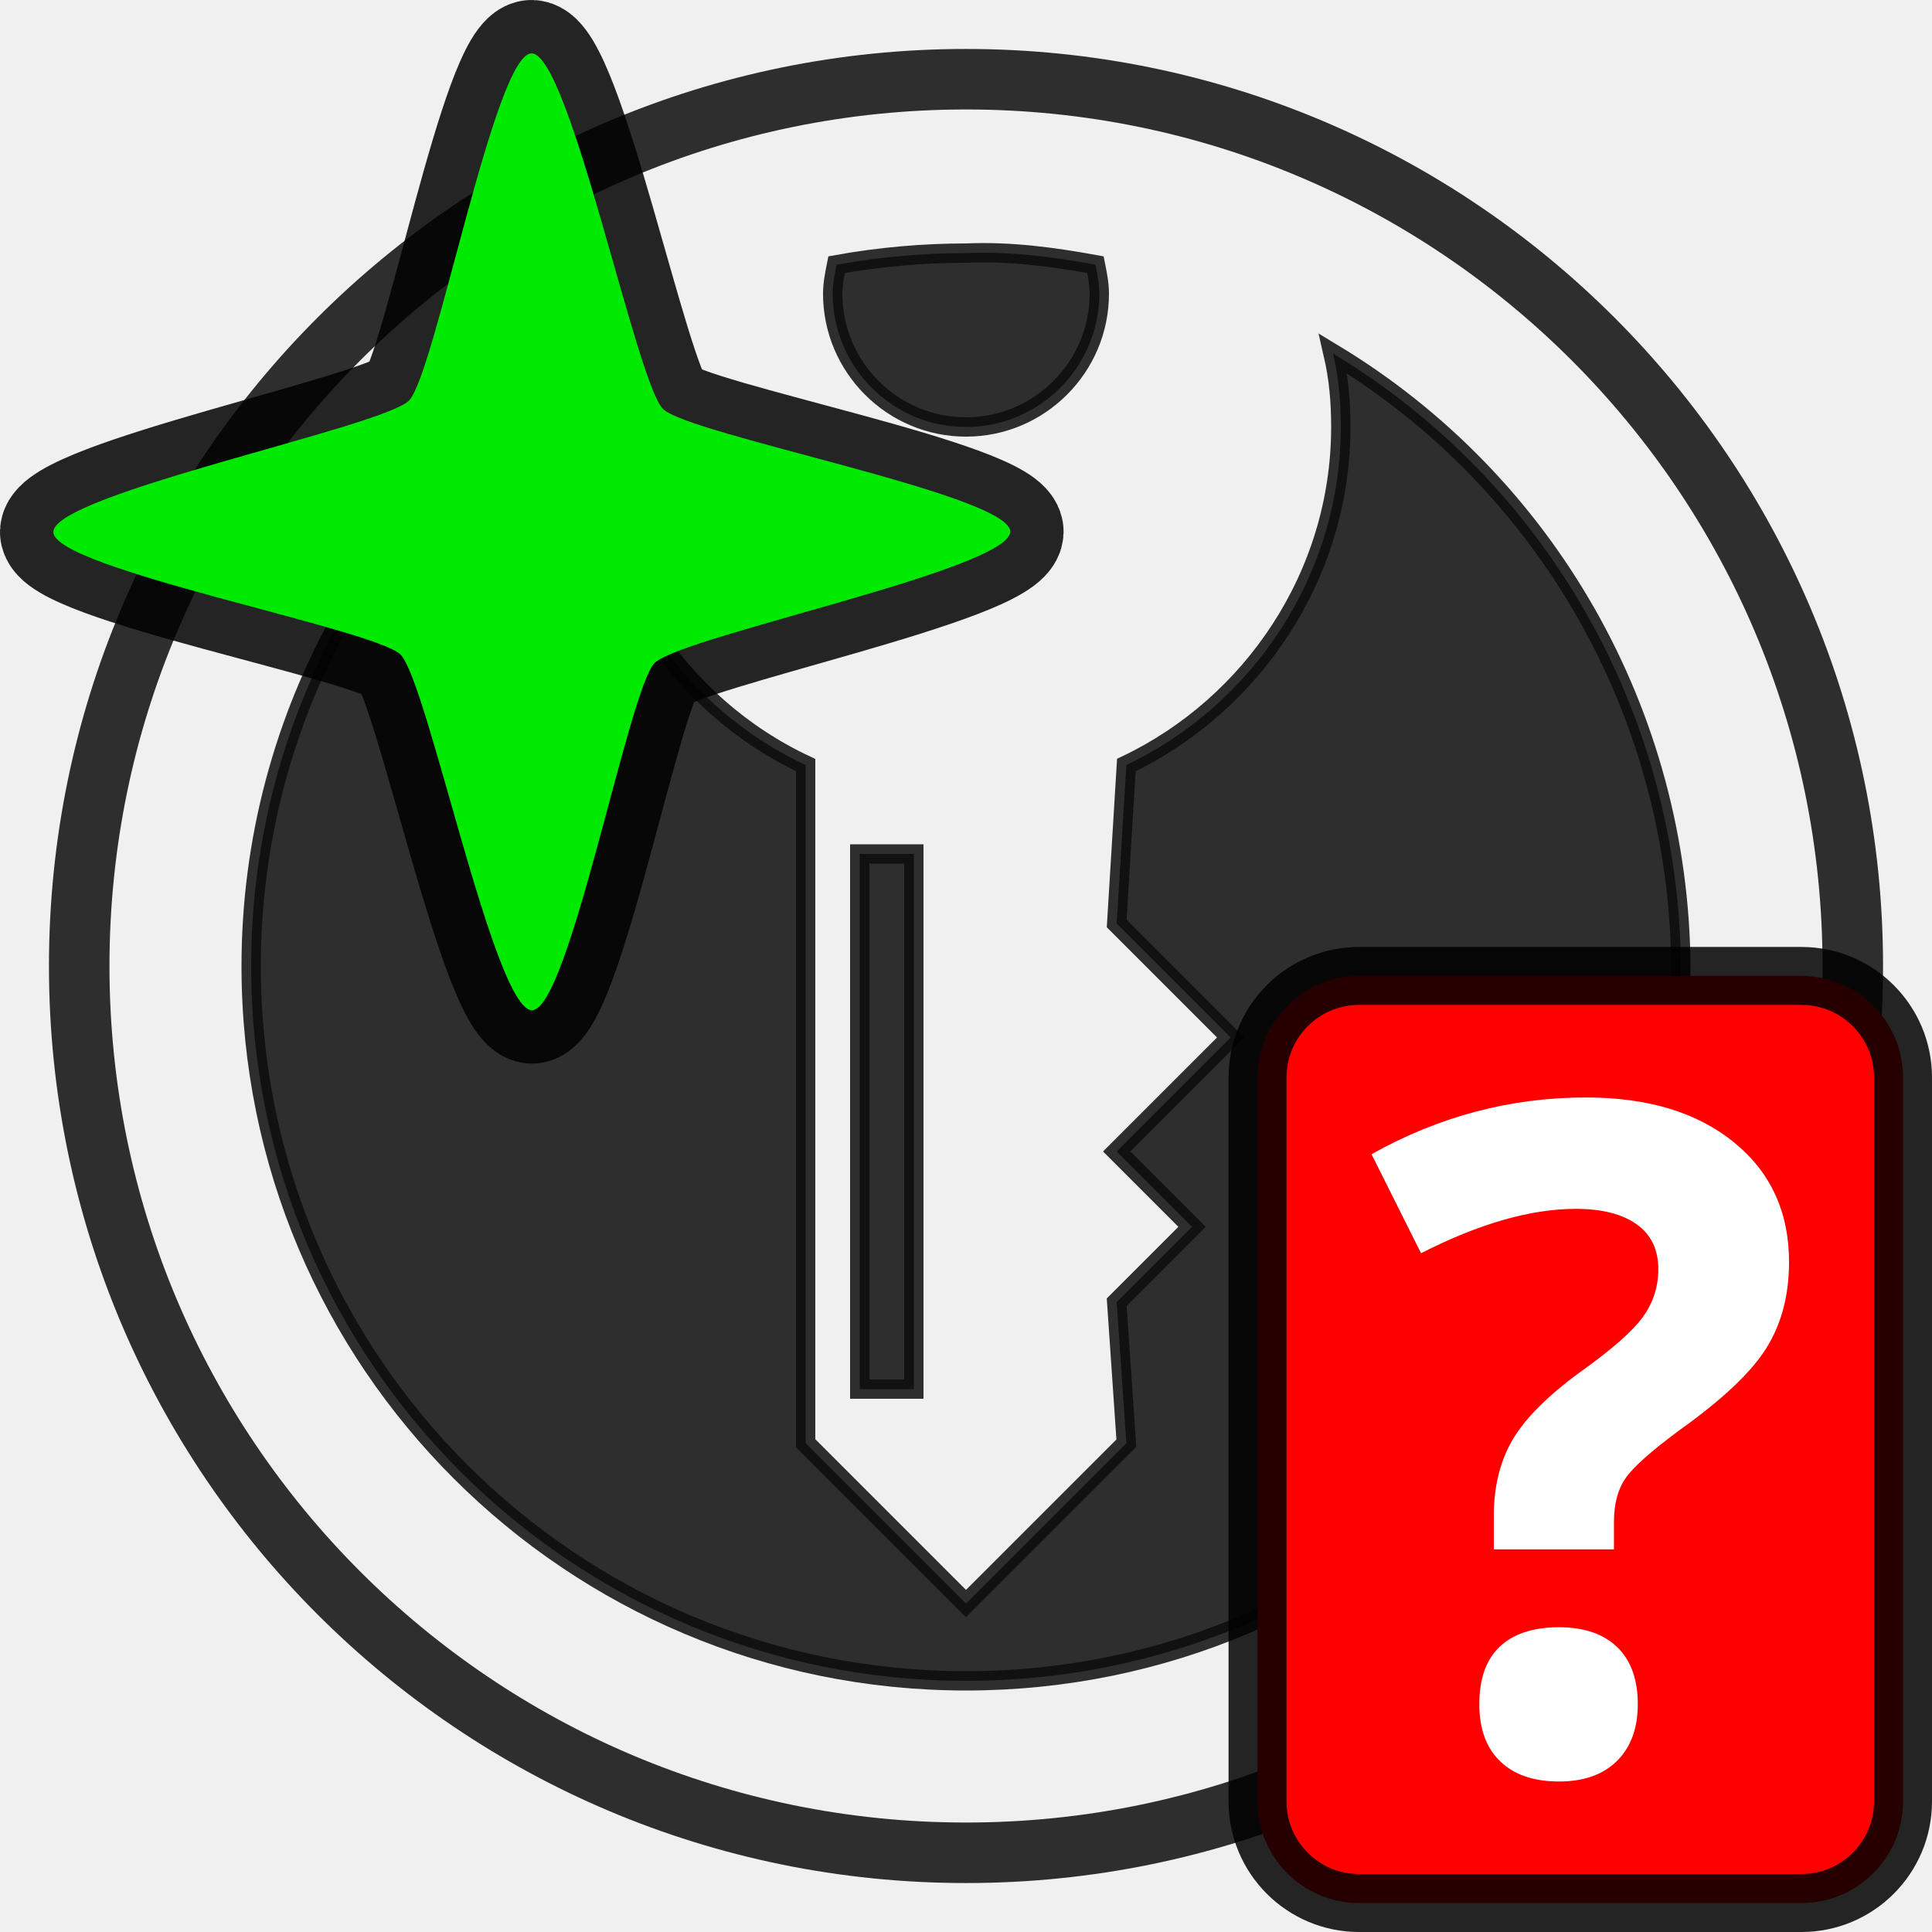
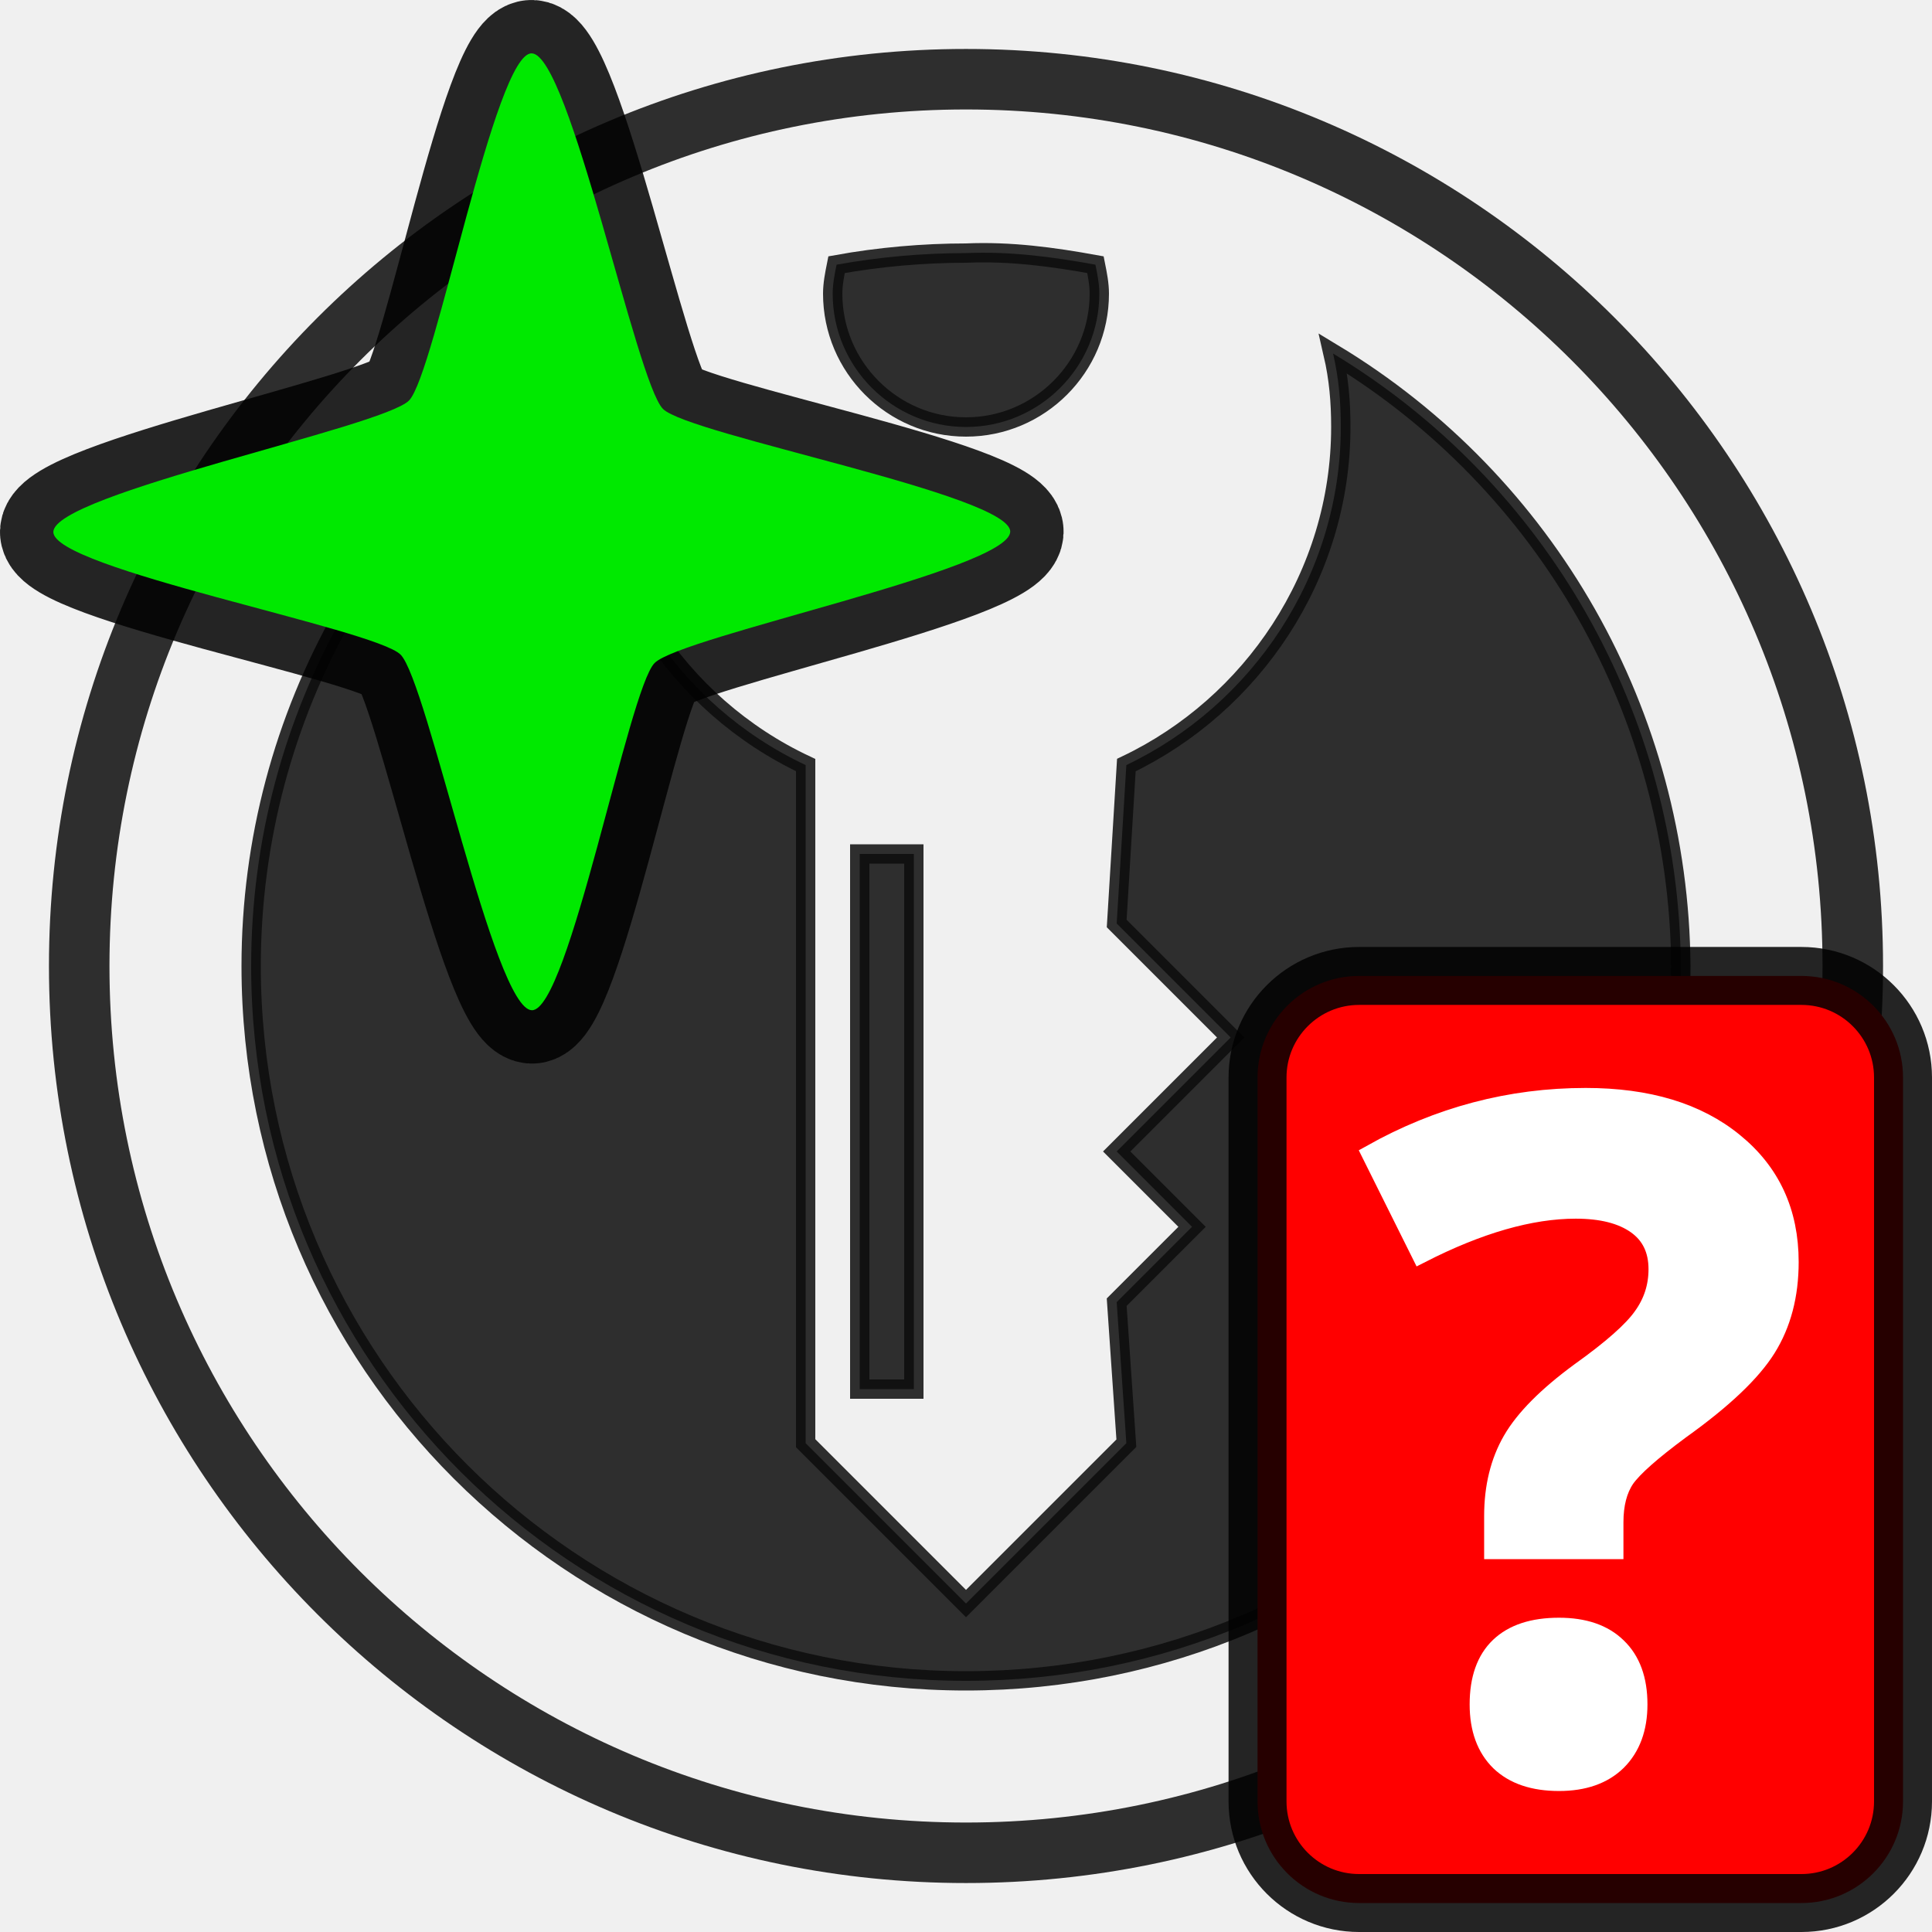
<svg xmlns="http://www.w3.org/2000/svg" version="1.1" viewBox="0 0 100 100" xml:space="preserve">
-   <g stroke="#0c0c0c" stroke-opacity=".85">
-     <circle cx="50" cy="50" r="45.9" clip-rule="evenodd" fill="none" stroke-linecap="round" stroke-linejoin="round" stroke-width="3.132" />
-     <path d="m56.7 13.7c0.1 0.5 0.2 1 0.2 1.5 0 3.8-3.1 6.9-6.9 6.9s-6.9-3.1-6.9-6.9c0-0.5 0.1-1 0.2-1.5 2.2-0.4 4.5-0.6 6.7-0.6 2.3-0.1 4.5 0.2 6.7 0.6zm-26.1 8.4c0 7.7 4.5 14.4 11.1 17.5v35.1l8.3 8.3 8.3-8.3-0.5-7.3 3.9-3.9-3.9-3.9 5.9-5.9-5.9-5.9 0.5-8.2c6.5-3.1 11.1-9.8 11.1-17.5 0-1.3-0.1-2.5-0.4-3.8 11.1 6.7 17.9 18.7 18 31.7 0 20.4-16.5 37-37 37-20.4 0-37-16.5-37-37 0-13 6.8-25 18-31.7-0.2 1.3-0.4 2.5-0.4 3.8zm13.9 22.1h2.8v27.7h-2.8z" fill="#0c0c0c" fill-opacity=".85" />
+   <defs>
+     <linearGradient id="SVGID_2_-3" x1="73.8" x2="73.8" y1="1532.1" y2="1574" gradientTransform="translate(3.8,-1480.3)" gradientUnits="userSpaceOnUse">
+       <stop stop-color="#d69029" offset="0" />
+       <stop stop-color="#af7125" offset="1" />
+     </linearGradient>
+     <linearGradient id="linearGradient5199" x1="53.239" x2="53.239" y1="12.753" y2="86.357" gradientTransform="translate(-50.413 11.364)" gradientUnits="userSpaceOnUse">
+       <stop stop-color="#226e23" offset="0" />
+       <stop stop-color="#63ab3a" offset="1" />
+     </linearGradient>
+     <radialGradient id="radialGradient9501" cx="15.324" cy="16.191" r="29.132" gradientUnits="userSpaceOnUse">
+       <stop stop-color="#37ff2d" stop-opacity=".992" offset=".423" />
+       <stop stop-color="#6aae45" stop-opacity=".992" offset="1" />
+     </radialGradient>
+   </defs>
+   <linearGradient id="SVGID_1_" x1="50.269" x2="49.697" y1="-1470.9" y2="-1392.8" gradientTransform="matrix(1 0 0 -1 -50.207 -1373.2)" gradientUnits="userSpaceOnUse">
+     <stop stop-color="gray" offset="0" />
+     <stop stop-color="#4b4b4d" offset="1" />
+   </linearGradient>
+   <g>
+     <g stroke="#0c0c0c" stroke-opacity=".85">
+       <circle cx="50" cy="50" r="45.9" clip-rule="evenodd" fill="none" stroke-linecap="round" stroke-linejoin="round" stroke-width="3.132" />
+       <path d="m56.7 13.7c0.1 0.5 0.2 1 0.2 1.5 0 3.8-3.1 6.9-6.9 6.9s-6.9-3.1-6.9-6.9c0-0.5 0.1-1 0.2-1.5 2.2-0.4 4.5-0.6 6.7-0.6 2.3-0.1 4.5 0.2 6.7 0.6zm-26.1 8.4c0 7.7 4.5 14.4 11.1 17.5v35.1l8.3 8.3 8.3-8.3-0.5-7.3 3.9-3.9-3.9-3.9 5.9-5.9-5.9-5.9 0.5-8.2c6.5-3.1 11.1-9.8 11.1-17.5 0-1.3-0.1-2.5-0.4-3.8 11.1 6.7 17.9 18.7 18 31.7 0 20.4-16.5 37-37 37-20.4 0-37-16.5-37-37 0-13 6.8-25 18-31.7-0.2 1.3-0.4 2.5-0.4 3.8zm13.9 22.1h2.8v27.7h-2.8z" fill="#0c0c0c" fill-opacity=".85" />
+     </g>
+     <g display="none" stroke="#0c0c0c" stroke-opacity=".4">
+       <circle cx="50" cy="50" r="45.9" clip-rule="evenodd" display="inline" fill="none" stroke-linecap="round" stroke-linejoin="round" stroke-width="3.132" />
+       <path d="m56.7 13.7c0.1 0.5 0.2 1 0.2 1.5 0 3.8-3.1 6.9-6.9 6.9s-6.9-3.1-6.9-6.9c0-0.5 0.1-1 0.2-1.5 2.2-0.4 4.5-0.6 6.7-0.6 2.3-0.1 4.5 0.2 6.7 0.6zm-26.1 8.4c0 7.7 4.5 14.4 11.1 17.5v35.1l8.3 8.3 8.3-8.3-0.5-7.3 3.9-3.9-3.9-3.9 5.9-5.9-5.9-5.9 0.5-8.2c6.5-3.1 11.1-9.8 11.1-17.5 0-1.3-0.1-2.5-0.4-3.8 11.1 6.7 17.9 18.7 18 31.7 0 20.4-16.5 37-37 37-20.4 0-37-16.5-37-37 0-13 6.8-25 18-31.7-0.2 1.3-0.4 2.5-0.4 3.8zm13.9 22.1h2.8v27.7h-2.8z" fill="#0c0c0c" fill-opacity=".4" />
+     </g>
+     <g transform="translate(-2.0168 -1.718)">
+       <path transform="matrix(.94486 0 0 .94486 15.063 13.945)" d="m15.324 42.4c-2.075-0.068-5.719-18.012-7.188-19.48-1.427-1.427-19.088-4.712-19.021-6.729 0.068-2.075 18.012-5.719 19.48-7.188 1.427-1.427 4.712-19.088 6.729-19.021 2.075 0.068 5.719 18.012 7.188 19.48 1.427 1.427 19.088 4.712 19.021 6.729-0.068 2.075-18.012 5.719-19.48 7.188-1.427 1.427-4.712 19.088-6.729 19.021z" fill="#00e900" stroke="#000" stroke-linecap="round" stroke-linejoin="round" stroke-opacity=".85" stroke-width="5.845" style="paint-order:markers stroke fill" />
+     </g>
+     <g transform="translate(2.9829 .81217)" stroke-linecap="round">
+       <rect x="62.107" y="49.702" width="33.41" height="47.986" ry="5.259" fill="#f00" stroke="#000" stroke-linejoin="round" stroke-opacity=".85" stroke-width="3" />
+       <path d="m74.336 79.39v-1.734q0-2.25 0.961-3.914 0.961-1.664 3.516-3.539 2.461-1.758 3.234-2.859 0.797-1.102 0.797-2.461 0-1.523-1.125-2.32t-3.141-0.797q-3.516 0-8.016 2.297l-2.555-5.133q5.227-2.93 11.086-2.93 4.828 0 7.664 2.32 2.859 2.32 2.859 6.188 0 2.578-1.172 4.453t-4.453 4.219q-2.25 1.664-2.859 2.531-0.586 0.867-0.586 2.273v1.406zm-0.75 8.016q0-1.969 1.055-2.977 1.055-1.008 3.07-1.008 1.945 0 3 1.031 1.078 1.031 1.078 2.953 0 1.852-1.078 2.93-1.078 1.055-3 1.055-1.969 0-3.047-1.031-1.078-1.055-1.078-2.953z" fill="#fff" stroke="#fff" />
+     </g>
+     <g transform="translate(5.4993 4.4312)" display="none">
+       <rect x="62.782" y="46.083" width="30.219" height="47.986" ry="5.259" display="inline" fill="#f00" stroke="#000" stroke-opacity=".85" stroke-width="3" />
+       <path d="m80.798 75.525h-5.719l-1.195-22.898h8.109zm-7.008 8.016q0-1.969 1.055-2.977 1.055-1.008 3.07-1.008 1.945 0 3 1.031 1.078 1.031 1.078 2.953 0 1.852-1.078 2.93-1.078 1.055-3 1.055-1.969 0-3.047-1.031-1.078-1.055-1.078-2.953z" display="inline" fill="#fff" stroke="#fff" />
+     </g>
+     <g transform="matrix(1.1046 0 0 1.1046 -7.5383 -9.5325)" display="none" stroke-linecap="round">
+       <rect x="58.942" y="60.377" width="37.058" height="37.428" ry="4.102" display="inline" fill="#f00" stroke="#000" stroke-linejoin="round" stroke-opacity=".85" stroke-width="2.716" />
+       <path d="m68.072 69.678 18.797 18.825m0-18.825-18.797 18.825" display="inline" fill="none" stroke="#fff" stroke-width="5.495" />
+     </g>
+     <g transform="translate(1.7352 1.5502)" display="none">
+       <path d="m63.286 97.016c-3.536 0-6.403-2.867-6.403-6.403v-19.592c0-3.154 2.389-5.83 5.447-6.308v-3.918c0-8.028 6.499-14.527 14.527-14.527 8.028 0 14.527 6.499 14.527 14.527v3.918c3.058 0.478 5.447 3.154 5.447 6.308v19.592c0 3.536-2.867 6.403-6.403 6.403zm19.21-32.303v-4.779c0-3.058-2.485-5.639-5.639-5.639-3.154 0-5.543 2.485-5.543 5.639v4.779z" display="inline" fill="#dcaf00" stroke="#000" stroke-opacity=".85" stroke-width="2.867" />
+     </g>
  </g>
-   <g display="none" stroke="#0c0c0c" stroke-opacity=".4">
-     <circle cx="50" cy="50" r="45.9" clip-rule="evenodd" display="inline" fill="none" stroke-linecap="round" stroke-linejoin="round" stroke-width="3.132" />
-     <path d="m56.7 13.7c0.1 0.5 0.2 1 0.2 1.5 0 3.8-3.1 6.9-6.9 6.9s-6.9-3.1-6.9-6.9c0-0.5 0.1-1 0.2-1.5 2.2-0.4 4.5-0.6 6.7-0.6 2.3-0.1 4.5 0.2 6.7 0.6zm-26.1 8.4c0 7.7 4.5 14.4 11.1 17.5v35.1l8.3 8.3 8.3-8.3-0.5-7.3 3.9-3.9-3.9-3.9 5.9-5.9-5.9-5.9 0.5-8.2c6.5-3.1 11.1-9.8 11.1-17.5 0-1.3-0.1-2.5-0.4-3.8 11.1 6.7 17.9 18.7 18 31.7 0 20.4-16.5 37-37 37-20.4 0-37-16.5-37-37 0-13 6.8-25 18-31.7-0.2 1.3-0.4 2.5-0.4 3.8zm13.9 22.1h2.8v27.7h-2.8z" fill="#0c0c0c" fill-opacity=".4" />
-   </g>
-   <g display="none" stroke="#f9f9fa">
-     <circle cx="50" cy="50" r="45.9" clip-rule="evenodd" display="inline" fill="none" stroke-linecap="round" stroke-linejoin="round" stroke-width="3.132" />
-     <path d="m56.7 13.7c0.1 0.5 0.2 1 0.2 1.5 0 3.8-3.1 6.9-6.9 6.9s-6.9-3.1-6.9-6.9c0-0.5 0.1-1 0.2-1.5 2.2-0.4 4.5-0.6 6.7-0.6 2.3-0.1 4.5 0.2 6.7 0.6zm-26.1 8.4c0 7.7 4.5 14.4 11.1 17.5v35.1l8.3 8.3 8.3-8.3-0.5-7.3 3.9-3.9-3.9-3.9 5.9-5.9-5.9-5.9 0.5-8.2c6.5-3.1 11.1-9.8 11.1-17.5 0-1.3-0.1-2.5-0.4-3.8 11.1 6.7 17.9 18.7 18 31.7 0 20.4-16.5 37-37 37-20.4 0-37-16.5-37-37 0-13 6.8-25 18-31.7-0.2 1.3-0.4 2.5-0.4 3.8zm13.9 22.1h2.8v27.7h-2.8z" display="inline" fill="#f9f9fa" />
-     <circle cx="50" cy="50" r="45.9" clip-rule="evenodd" fill="none" stroke-linecap="round" stroke-linejoin="round" stroke-opacity=".4" stroke-width="3.132" />
-     <path d="m56.7 13.7c0.1 0.5 0.2 1 0.2 1.5 0 3.8-3.1 6.9-6.9 6.9s-6.9-3.1-6.9-6.9c0-0.5 0.1-1 0.2-1.5 2.2-0.4 4.5-0.6 6.7-0.6 2.3-0.1 4.5 0.2 6.7 0.6zm-26.1 8.4c0 7.7 4.5 14.4 11.1 17.5v35.1l8.3 8.3 8.3-8.3-0.5-7.3 3.9-3.9-3.9-3.9 5.9-5.9-5.9-5.9 0.5-8.2c6.5-3.1 11.1-9.8 11.1-17.5 0-1.3-0.1-2.5-0.4-3.8 11.1 6.7 17.9 18.7 18 31.7 0 20.4-16.5 37-37 37-20.4 0-37-16.5-37-37 0-13 6.8-25 18-31.7-0.2 1.3-0.4 2.5-0.4 3.8zm13.9 22.1h2.8v27.7h-2.8z" display="inline" fill="#f9f9fa" fill-opacity=".4" stroke-opacity=".4" />
-   </g>
-   <g transform="translate(1.7352 1.5502)" display="none">
-     <path d="m63.286 97.016c-3.536 0-6.403-2.867-6.403-6.403v-19.592c0-3.154 2.389-5.83 5.447-6.308v-3.918c0-8.028 6.499-14.527 14.527-14.527 8.028 0 14.527 6.499 14.527 14.527v3.918c3.058 0.478 5.447 3.154 5.447 6.308v19.592c0 3.536-2.867 6.403-6.403 6.403zm19.21-32.303v-4.779c0-3.058-2.485-5.639-5.639-5.639-3.154 0-5.543 2.485-5.543 5.639v4.779z" display="inline" fill="#f2c100" stroke="#000" stroke-opacity=".85" stroke-width="2.867" />
-   </g>
-   <g transform="matrix(1.1046 0 0 1.1046 -7.5383 -9.5325)" display="none" stroke-linecap="round">
-     <rect x="58.942" y="60.377" width="37.058" height="37.428" ry="4.102" display="inline" fill="#f00" stroke="#000" stroke-linejoin="round" stroke-opacity=".85" stroke-width="2.716" />
-     <path d="m68.072 69.678 18.797 18.825m0-18.825-18.797 18.825" display="inline" fill="none" stroke="#fff" stroke-width="5.495" />
-   </g>
-   <g transform="translate(2.9829 .81217)" stroke-linecap="round">
-     <rect x="62.107" y="49.702" width="33.41" height="47.986" ry="5.259" fill="#f00" stroke="#000" stroke-linejoin="round" stroke-opacity=".85" stroke-width="3" />
-     <text x="67.867" y="90.757" fill="#ffffff" font-family="'Open Sans'" font-size="48px" font-weight="bold" style="font-variant-caps:normal;font-variant-east-asian:normal;font-variant-ligatures:normal;font-variant-numeric:normal" xml:space="preserve">
-       <tspan x="67.867" y="90.757" fill="#ffffff" font-family="'Open Sans'" font-size="48px" font-weight="bold" style="font-variant-caps:normal;font-variant-east-asian:normal;font-variant-ligatures:normal;font-variant-numeric:normal">?</tspan>
-     </text>
-   </g>
-   <g transform="translate(5.4993 4.4312)" display="none">
-     <rect x="62.782" y="46.083" width="30.219" height="47.986" ry="5.259" display="inline" fill="#f00" stroke="#000" stroke-opacity=".85" stroke-width="3" />
-     <text x="71.048" y="86.892" display="inline" fill="#ffffff" font-family="'Open Sans'" font-size="48px" font-weight="bold" style="font-variant-caps:normal;font-variant-east-asian:normal;font-variant-ligatures:normal;font-variant-numeric:normal" xml:space="preserve">
-       <tspan x="71.048" y="86.892" fill="#ffffff" font-family="'Open Sans'" font-size="48px" font-weight="bold" style="font-variant-caps:normal;font-variant-east-asian:normal;font-variant-ligatures:normal;font-variant-numeric:normal">!</tspan>
-     </text>
-   </g>
-   <g transform="translate(-2.0168 -1.718)">
-     <path transform="matrix(.94486 0 0 .94486 15.063 13.945)" d="m15.324 42.4c-2.075-0.068-5.719-18.012-7.188-19.48-1.427-1.427-19.088-4.712-19.021-6.729 0.068-2.075 18.012-5.719 19.48-7.188 1.427-1.427 4.712-19.088 6.729-19.021 2.075 0.068 5.719 18.012 7.188 19.48 1.427 1.427 19.088 4.712 19.021 6.729-0.068 2.075-18.012 5.719-19.48 7.188-1.427 1.427-4.712 19.088-6.729 19.021z" fill="#00e900" stroke="#000" stroke-linecap="round" stroke-linejoin="round" stroke-opacity=".85" stroke-width="5.845" style="paint-order:markers stroke fill" />
+   <g display="none">
+     <g display="none" stroke="#f9f9fa">
+       <circle cx="50" cy="50" r="45.9" clip-rule="evenodd" display="inline" fill="none" stroke-linecap="round" stroke-linejoin="round" stroke-width="3.132" />
+       <path d="m56.7 13.7c0.1 0.5 0.2 1 0.2 1.5 0 3.8-3.1 6.9-6.9 6.9s-6.9-3.1-6.9-6.9c0-0.5 0.1-1 0.2-1.5 2.2-0.4 4.5-0.6 6.7-0.6 2.3-0.1 4.5 0.2 6.7 0.6zm-26.1 8.4c0 7.7 4.5 14.4 11.1 17.5v35.1l8.3 8.3 8.3-8.3-0.5-7.3 3.9-3.9-3.9-3.9 5.9-5.9-5.9-5.9 0.5-8.2c6.5-3.1 11.1-9.8 11.1-17.5 0-1.3-0.1-2.5-0.4-3.8 11.1 6.7 17.9 18.7 18 31.7 0 20.4-16.5 37-37 37-20.4 0-37-16.5-37-37 0-13 6.8-25 18-31.7-0.2 1.3-0.4 2.5-0.4 3.8zm13.9 22.1h2.8v27.7h-2.8z" display="inline" fill="#f9f9fa" />
+       <circle cx="50" cy="50" r="45.9" clip-rule="evenodd" fill="none" stroke-linecap="round" stroke-linejoin="round" stroke-opacity=".4" stroke-width="3.132" />
+       <path d="m56.7 13.7c0.1 0.5 0.2 1 0.2 1.5 0 3.8-3.1 6.9-6.9 6.9s-6.9-3.1-6.9-6.9c0-0.5 0.1-1 0.2-1.5 2.2-0.4 4.5-0.6 6.7-0.6 2.3-0.1 4.5 0.2 6.7 0.6zm-26.1 8.4c0 7.7 4.5 14.4 11.1 17.5v35.1l8.3 8.3 8.3-8.3-0.5-7.3 3.9-3.9-3.9-3.9 5.9-5.9-5.9-5.9 0.5-8.2c6.5-3.1 11.1-9.8 11.1-17.5 0-1.3-0.1-2.5-0.4-3.8 11.1 6.7 17.9 18.7 18 31.7 0 20.4-16.5 37-37 37-20.4 0-37-16.5-37-37 0-13 6.8-25 18-31.7-0.2 1.3-0.4 2.5-0.4 3.8zm13.9 22.1h2.8v27.7h-2.8z" display="inline" fill="#f9f9fa" fill-opacity=".4" stroke-opacity=".4" />
+     </g>
+     <g transform="translate(50.413 -11.364)" display="inline">
+       <circle cx="-.413" cy="61.364" r="45.934" fill="#fff" fill-rule="evenodd" opacity=".871" stroke="#000" stroke-linecap="round" stroke-linejoin="round" stroke-opacity=".784" stroke-width="3.132" />
+       <circle cx="-.413" cy="61.364" r="42.321" fill="none" />
+       <path d="m-0.413 17.688a43.676 43.676 0 0 0-43.676 43.676 43.676 43.676 0 0 0 43.676 43.676 43.676 43.676 0 0 0 43.676-43.676 43.676 43.676 0 0 0-43.676-43.676zm0 6.711c2.264 0.008 4.523 0.225 6.748 0.646 0.107 0.484 0.168 0.984 0.168 1.5 0 3.823-3.097 6.918-6.918 6.916-3.821 0.002-6.916-3.091-6.916-6.914 0-0.518 0.062-1.02 0.17-1.506 2.225-0.42 4.484-0.636 6.748-0.643zm-18.994 5.299c-0.241 1.219-0.371 2.474-0.371 3.764 0 7.72 4.528 14.368 11.064 17.48v35.09l8.299 8.299 8.301-8.301-0.477-7.35 3.914-3.912-3.914-3.912 5.871-5.867-5.871-5.871 0.477-8.178c6.538-3.111 11.066-9.759 11.066-17.479 0-1.287-0.133-2.541-0.373-3.758 11.132 6.668 17.954 18.684 17.973 31.66-5.4e-4 20.415-16.55 36.964-36.965 36.965-20.415-5.52e-4 -36.964-16.55-36.965-36.965 0.016-12.978 6.837-24.997 17.971-31.666zm13.459 25.898h2.768v27.666h-2.766l-2e-3 -27.664v-2e-3z" fill="#f9f9f9" fill-rule="evenodd" />
+       <path d="m6.334 25.045c0.107 0.484 0.168 0.985 0.168 1.501 0 3.823-3.097 6.918-6.918 6.916-3.821 0.002-6.916-3.091-6.916-6.914 0-0.518 0.063-1.021 0.17-1.507 2.225-0.42 4.484-0.635 6.748-0.642 2.264 0.008 4.523 0.225 6.748 0.646zm-26.113 8.417c0 7.72 4.528 14.367 11.064 17.479v35.091l8.299 8.299 8.301-8.301-0.476-7.349 3.913-3.913-3.913-3.913 5.87-5.868-5.87-5.87 0.476-8.179c6.538-3.111 11.066-9.758 11.066-17.477 0-1.287-0.133-2.542-0.373-3.759 11.132 6.668 17.954 18.684 17.972 31.661-5.4e-4 20.415-16.55 36.964-36.964 36.964-20.415-5.5e-4 -36.964-16.55-36.964-36.964 0.015-12.978 6.836-24.998 17.97-31.667-0.241 1.219-0.371 2.476-0.37 3.765zm13.83 22.135h2.768v27.666h-2.765l-2e-3 -27.664v-2e-3z" fill="url(#linearGradient5199)" opacity=".94" />
+     </g>
+     <g transform="translate(50.207 -10.95)" display="inline">
+       <circle cx="-.207" cy="60.95" r="45.9" clip-rule="evenodd" fill="#fff" fill-rule="evenodd" stroke="#515151" stroke-linecap="round" stroke-linejoin="round" stroke-width="3.132" />
+       <path d="m6.493 24.65c0.1 0.5 0.2 1 0.2 1.5 0 3.8-3.1 6.9-6.9 6.9s-6.9-3.1-6.9-6.9c0-0.5 0.1-1 0.2-1.5 2.2-0.4 4.5-0.6 6.7-0.6 2.3-0.1 4.5 0.2 6.7 0.6zm-26.1 8.4c0 7.7 4.5 14.4 11.1 17.5v35.1l8.3 8.3 8.3-8.3-0.5-7.3 3.9-3.9-3.9-3.9 5.9-5.9-5.9-5.9 0.5-8.2c6.5-3.1 11.1-9.8 11.1-17.5 0-1.3-0.1-2.5-0.4-3.8 11.1 6.7 17.9 18.7 18 31.7 0 20.4-16.5 37-37 37-20.4 0-37-16.5-37-37 0-13 6.8-25 18-31.7-0.2 1.3-0.4 2.5-0.4 3.8zm13.9 22.1h2.8v27.7h-2.8z" display="inline" fill="url(#SVGID_1_)" />
+     </g>
+     <g display="inline">
+       <path d="m63.4 98.5c-3.7 0-6.7-3-6.7-6.7v-20.5c0-3.3 2.5-6.1 5.7-6.6v-4.1c0-8.4 6.8-15.2 15.2-15.2s15.2 6.8 15.2 15.2v4.1c3.2 0.5 5.7 3.3 5.7 6.6v20.5c0 3.7-3 6.7-6.7 6.7zm20.1-33.8v-5c0-3.2-2.6-5.9-5.9-5.9s-5.8 2.6-5.8 5.9v5z" fill="url(#SVGID_2_-3)" stroke="#0e0e0e" stroke-width="3" />
+     </g>
+     <g transform="matrix(1.1046 0 0 1.1046 -7.5383 -9.5325)" display="none" stroke-linecap="round">
+       <rect x="58.942" y="60.377" width="37.058" height="37.428" ry="4.102" display="inline" fill="#f00" stroke="#040404" stroke-linejoin="round" stroke-width="2.716" />
+       <path d="m68.072 69.678 18.797 18.825m0-18.825-18.797 18.825" display="inline" fill="none" stroke="#fff" stroke-width="5.495" />
+     </g>
+     <g transform="translate(5.4993 4.4312)" display="none">
+       <rect x="62.782" y="46.083" width="30.219" height="47.986" ry="5.259" display="inline" fill="#f00" stroke="#000" stroke-width="3" />
+       <path d="m80.798 75.525h-5.719l-1.195-22.898h8.109zm-7.008 8.016q0-1.969 1.055-2.977 1.055-1.008 3.07-1.008 1.945 0 3 1.031 1.078 1.031 1.078 2.953 0 1.852-1.078 2.93-1.078 1.055-3 1.055-1.969 0-3.047-1.031-1.078-1.055-1.078-2.953z" display="inline" fill="#fff" stroke="#fff" />
+     </g>
+     <g transform="translate(2.9829 .81217)" display="none" stroke-linecap="round">
+       <rect x="62.107" y="49.702" width="33.41" height="47.986" ry="5.259" display="inline" fill="#f00" stroke="#000" stroke-linejoin="round" stroke-width="3" />
+       <path d="m74.336 79.39v-1.734q0-2.25 0.961-3.914 0.961-1.664 3.516-3.539 2.461-1.758 3.234-2.859 0.797-1.102 0.797-2.461 0-1.523-1.125-2.32t-3.141-0.797q-3.516 0-8.016 2.297l-2.555-5.133q5.227-2.93 11.086-2.93 4.828 0 7.664 2.32 2.859 2.32 2.859 6.188 0 2.578-1.172 4.453t-4.453 4.219q-2.25 1.664-2.859 2.531-0.586 0.867-0.586 2.273v1.406zm-0.75 8.016q0-1.969 1.055-2.977 1.055-1.008 3.07-1.008 1.945 0 3 1.031 1.078 1.031 1.078 2.953 0 1.852-1.078 2.93-1.078 1.055-3 1.055-1.969 0-3.047-1.031-1.078-1.055-1.078-2.953z" display="inline" fill="#fff" stroke="#fff" />
+     </g>
+     <g transform="translate(-2.0168 -1.718)" display="inline">
+       <path transform="matrix(.94486 0 0 .94486 15.063 13.945)" d="m15.324 42.4c-2.075-0.068-5.719-18.012-7.188-19.48-1.427-1.427-19.088-4.712-19.021-6.729 0.068-2.075 18.012-5.719 19.48-7.188 1.427-1.427 4.712-19.088 6.729-19.021 2.075 0.068 5.719 18.012 7.188 19.48 1.427 1.427 19.088 4.712 19.021 6.729-0.068 2.075-18.012 5.719-19.48 7.188-1.427 1.427-4.712 19.088-6.729 19.021z" fill="url(#radialGradient9501)" stroke="#000" stroke-linecap="round" stroke-linejoin="round" stroke-width="5.845" style="paint-order:markers stroke fill" />
+     </g>
  </g>
</svg>
